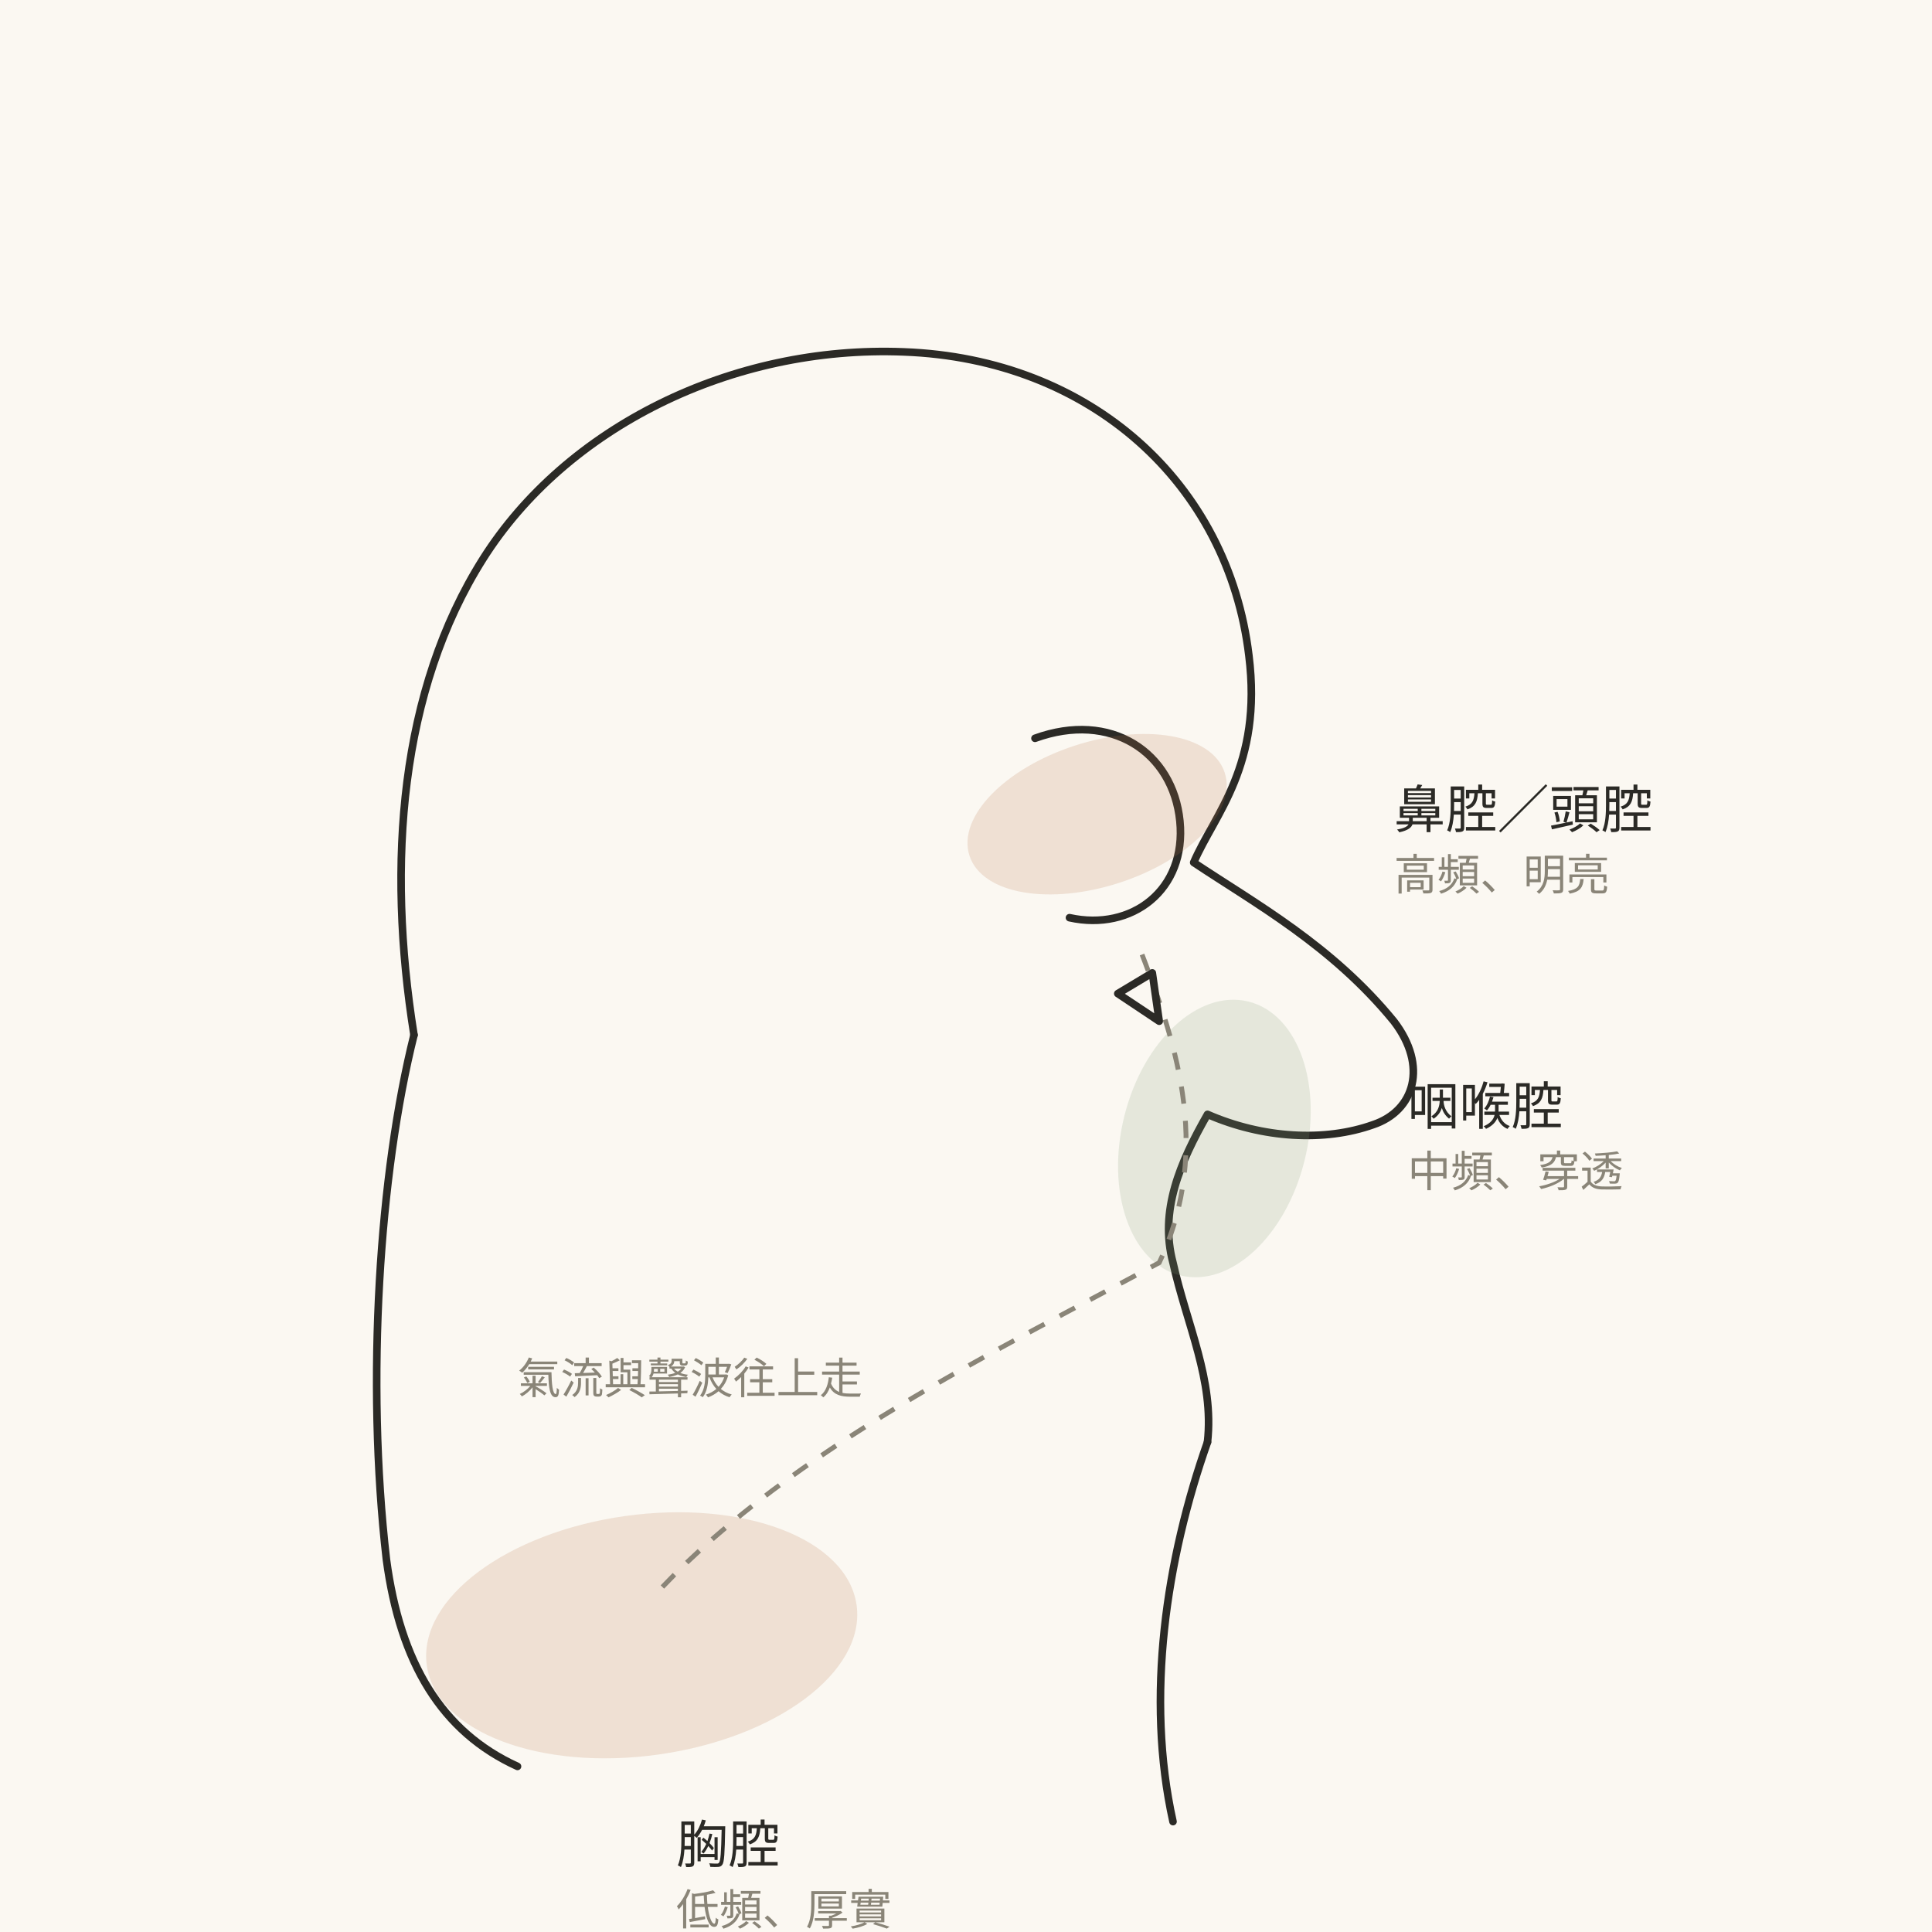
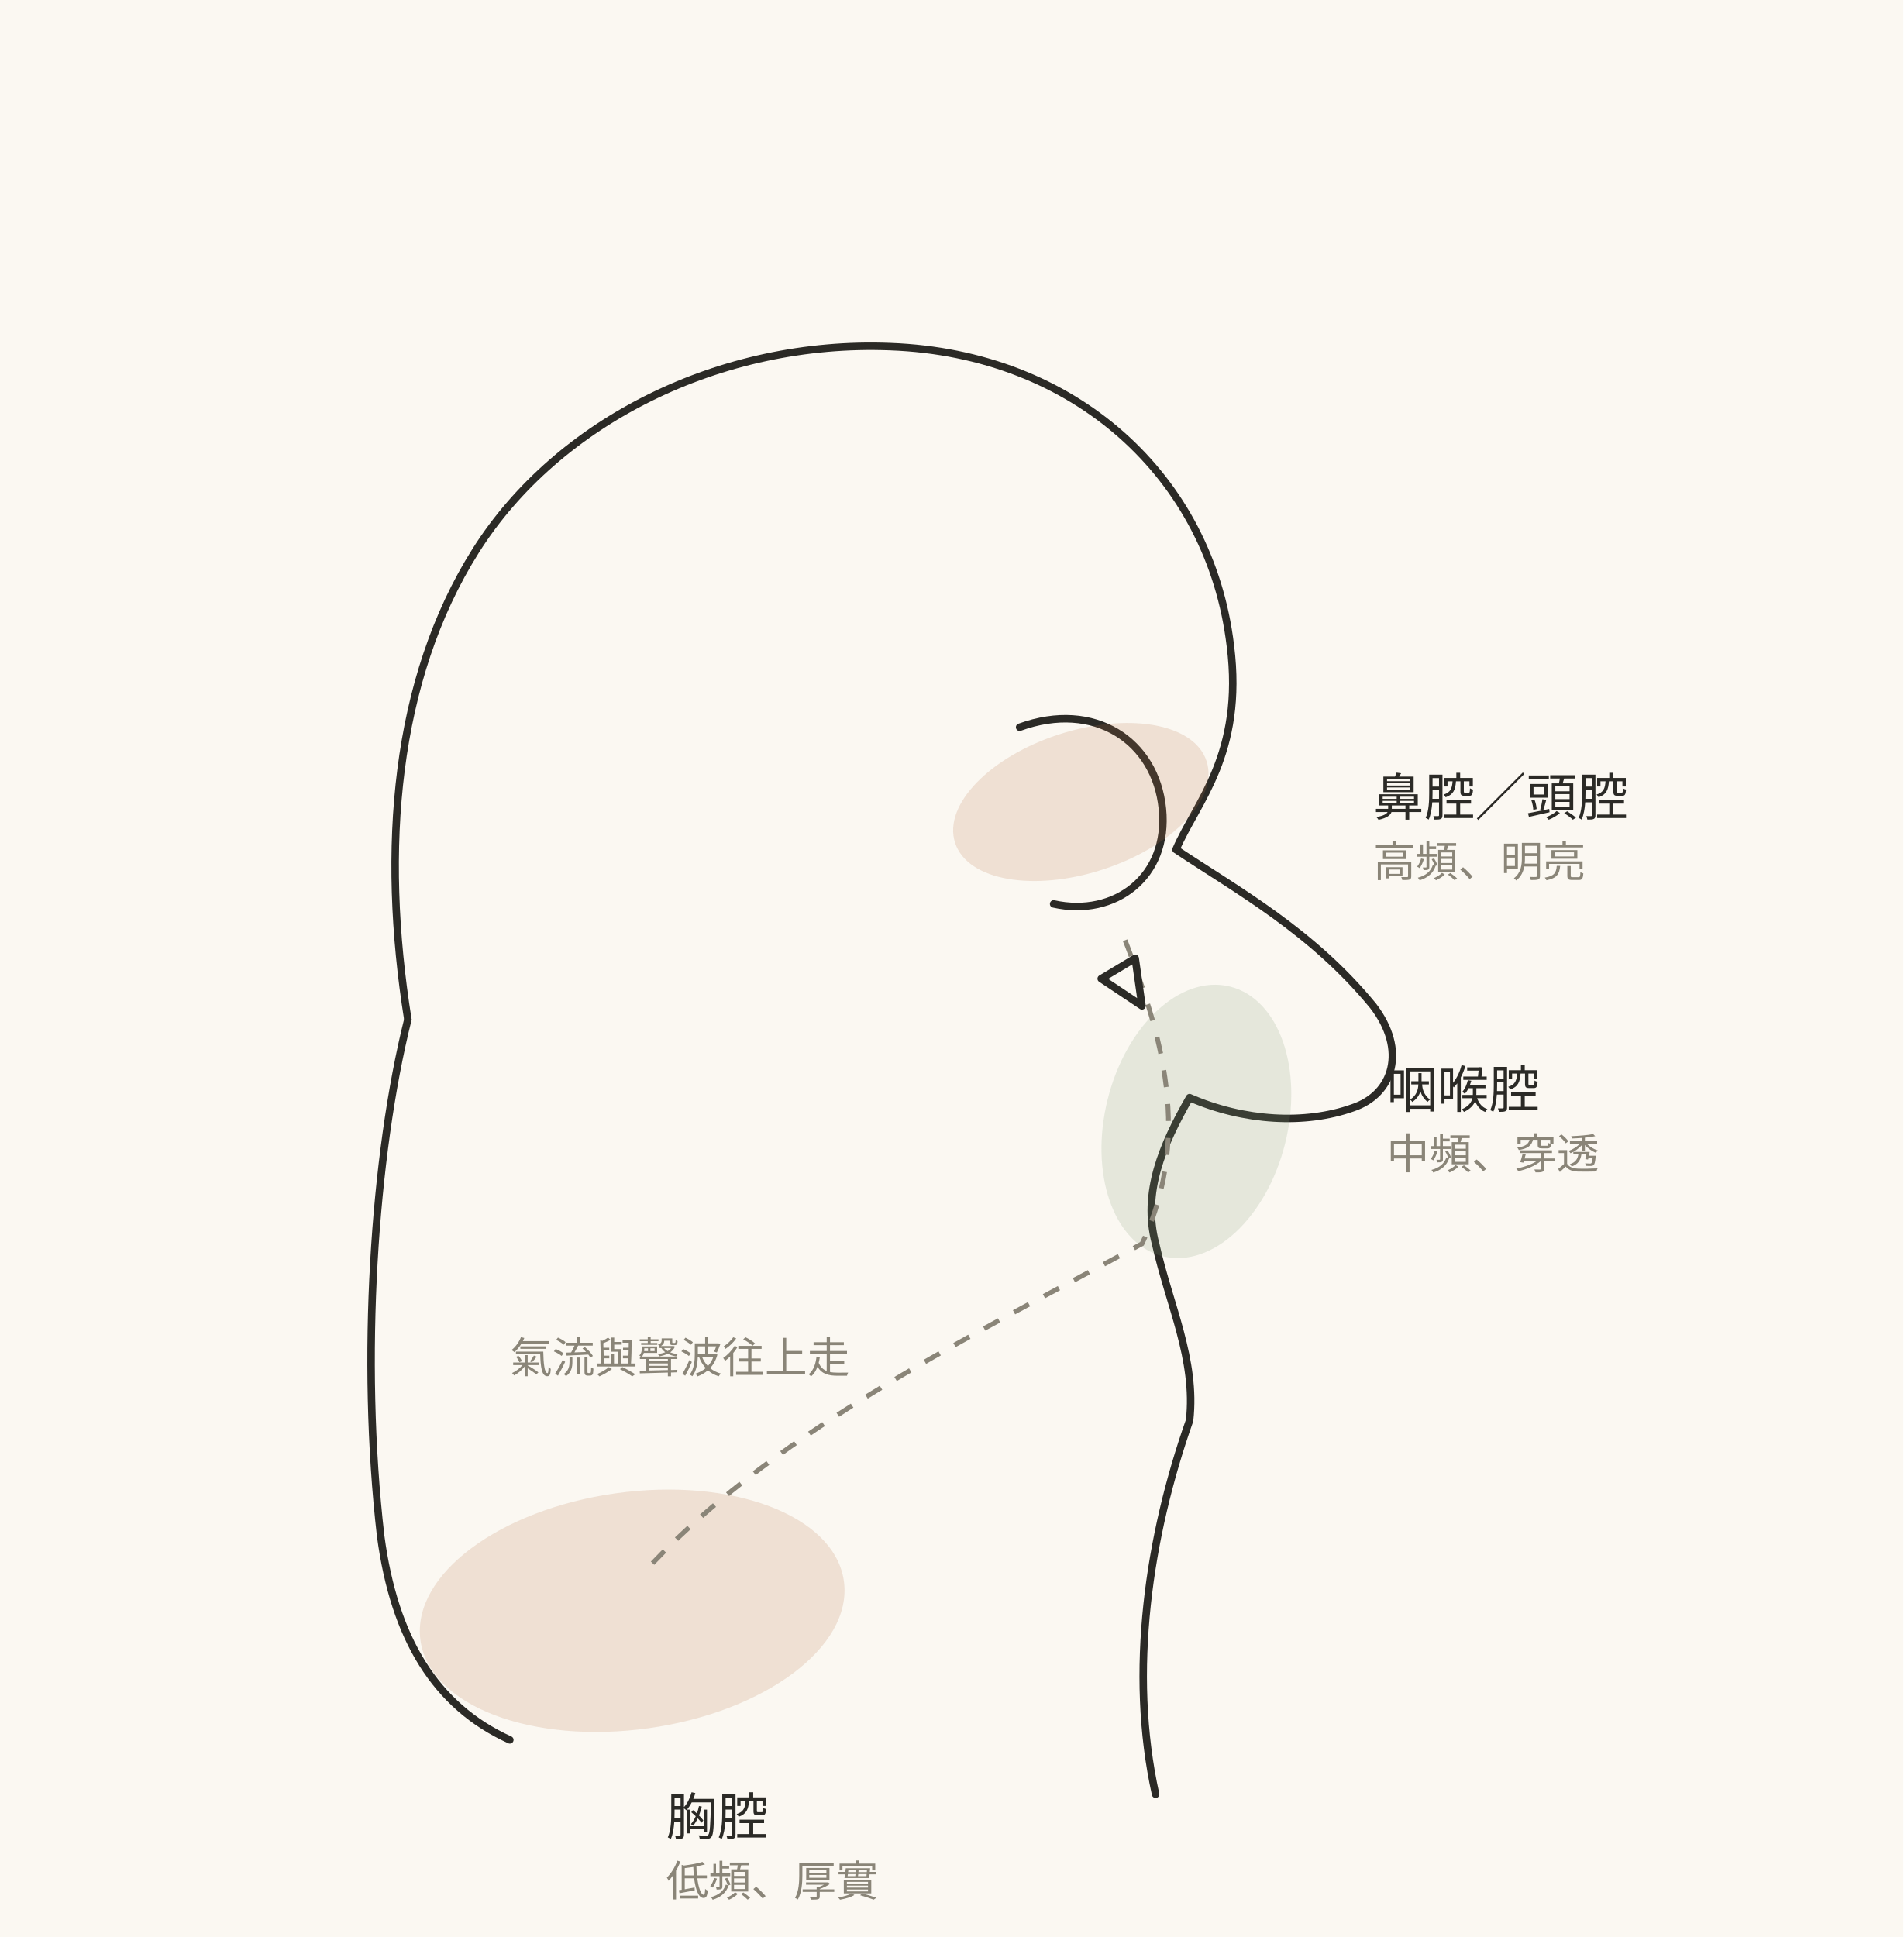
- <svg xmlns="http://www.w3.org/2000/svg" viewBox="0 0 560 560" role="img" aria-label="人體三大共鳴腔示意圖：胸腔、咽喉腔、鼻腔與頭腔">
-   <rect width="560" height="560" fill="#fbf8f2" />
+ <svg xmlns="http://www.w3.org/2000/svg" viewBox="0 0 560 570" role="img" aria-label="人體三大共鳴腔示意圖：胸腔、咽喉腔、鼻腔與頭腔">
+   <rect width="560" height="570" fill="#fbf8f2" />
  <style>
    .ink { fill: none; stroke: #2b2a26; stroke-width: 2.2; stroke-linecap: round; stroke-linejoin: round; }
    .thin { fill: none; stroke: #8a8578; stroke-width: 1.4; stroke-dasharray: 5 5; }
+     .grid { fill: none; stroke: #d8d0c2; stroke-width: 1.2; }
    .fill { fill: #b5734a; opacity: .18; stroke: #b5734a; stroke-width: 1.8; }
    .fill2 { fill: #7d9b76; opacity: .18; stroke: #7d9b76; stroke-width: 1.8; }
-     .lbl { font-family='Noto Serif TC, serif'; font-size: 15px; fill: #2b2a26; }
-     .lbl-s { font-family='Noto Serif TC, serif'; font-size: 12.5px; fill: #8a8578; }
+     .solid { fill: #b5734a; opacity: .85; }
+     .solid2 { fill: #7d9b76; opacity: .85; }
+     .lbl { font-family: 'Noto Serif TC', 'Songti TC', 'PingFang TC', serif; font-size: 15px; fill: #2b2a26; }
+     .lbl-s { font-family: 'Noto Serif TC', 'Songti TC', 'PingFang TC', serif; font-size: 12.5px; fill: #8a8578; }
+     .lbl-b { font-family: 'Noto Serif TC', 'Songti TC', 'PingFang TC', serif; font-size: 15px; fill: #2b2a26; font-weight: 700; }
  </style>
  <path class="ink" d="M120 300 C112 250 116 200 140 162 C164 124 212 100 262 102                         C316 104 356 140 362 190 C366 222 352 236 346 250                         C364 262 386 274 404 296 C414 309 410 322 398 326                         C384 331 366 330 350 323 C342 337 336 351 340 366                         C344 384 352 400 350 418" />
  <path class="ink" d="M120 300 C110 340 106 400 112 452 C116 482 128 502 150 512" />
  <path class="ink" d="M350 418 C338 452 332 492 340 528" />
  <path class="ink" d="M300 214 C322 206 340 218 342 238 C344 258 328 270 310 266" />
  <ellipse class="fill" cx="186" cy="474" rx="62" ry="34" transform="rotate(-8 186 474)" />
  <text class="lbl" x="196" y="540">胸腔</text>
  <text class="lbl-s" x="196" y="558">低頻、厚實</text>
  <ellipse class="fill2" cx="352" cy="330" rx="26" ry="40" transform="rotate(14 352 330)" />
  <text class="lbl" x="408" y="326">咽喉腔</text>
  <text class="lbl-s" x="408" y="344">中頻、穿透</text>
  <ellipse class="fill" cx="318" cy="236" rx="38" ry="20" transform="rotate(-18 318 236)" />
  <text class="lbl" x="404" y="240">鼻腔／頭腔</text>
  <text class="lbl-s" x="404" y="258">高頻、明亮</text>
  <path class="thin" d="M192 460 C230 420 288 392 336 366 C352 332 340 300 330 274" />
  <path class="ink" d="M334 282 l-10 6 l12 8z" fill="#2b2a26" />
  <text class="lbl-s" x="150" y="404">氣流與聲波往上走</text>
</svg>
